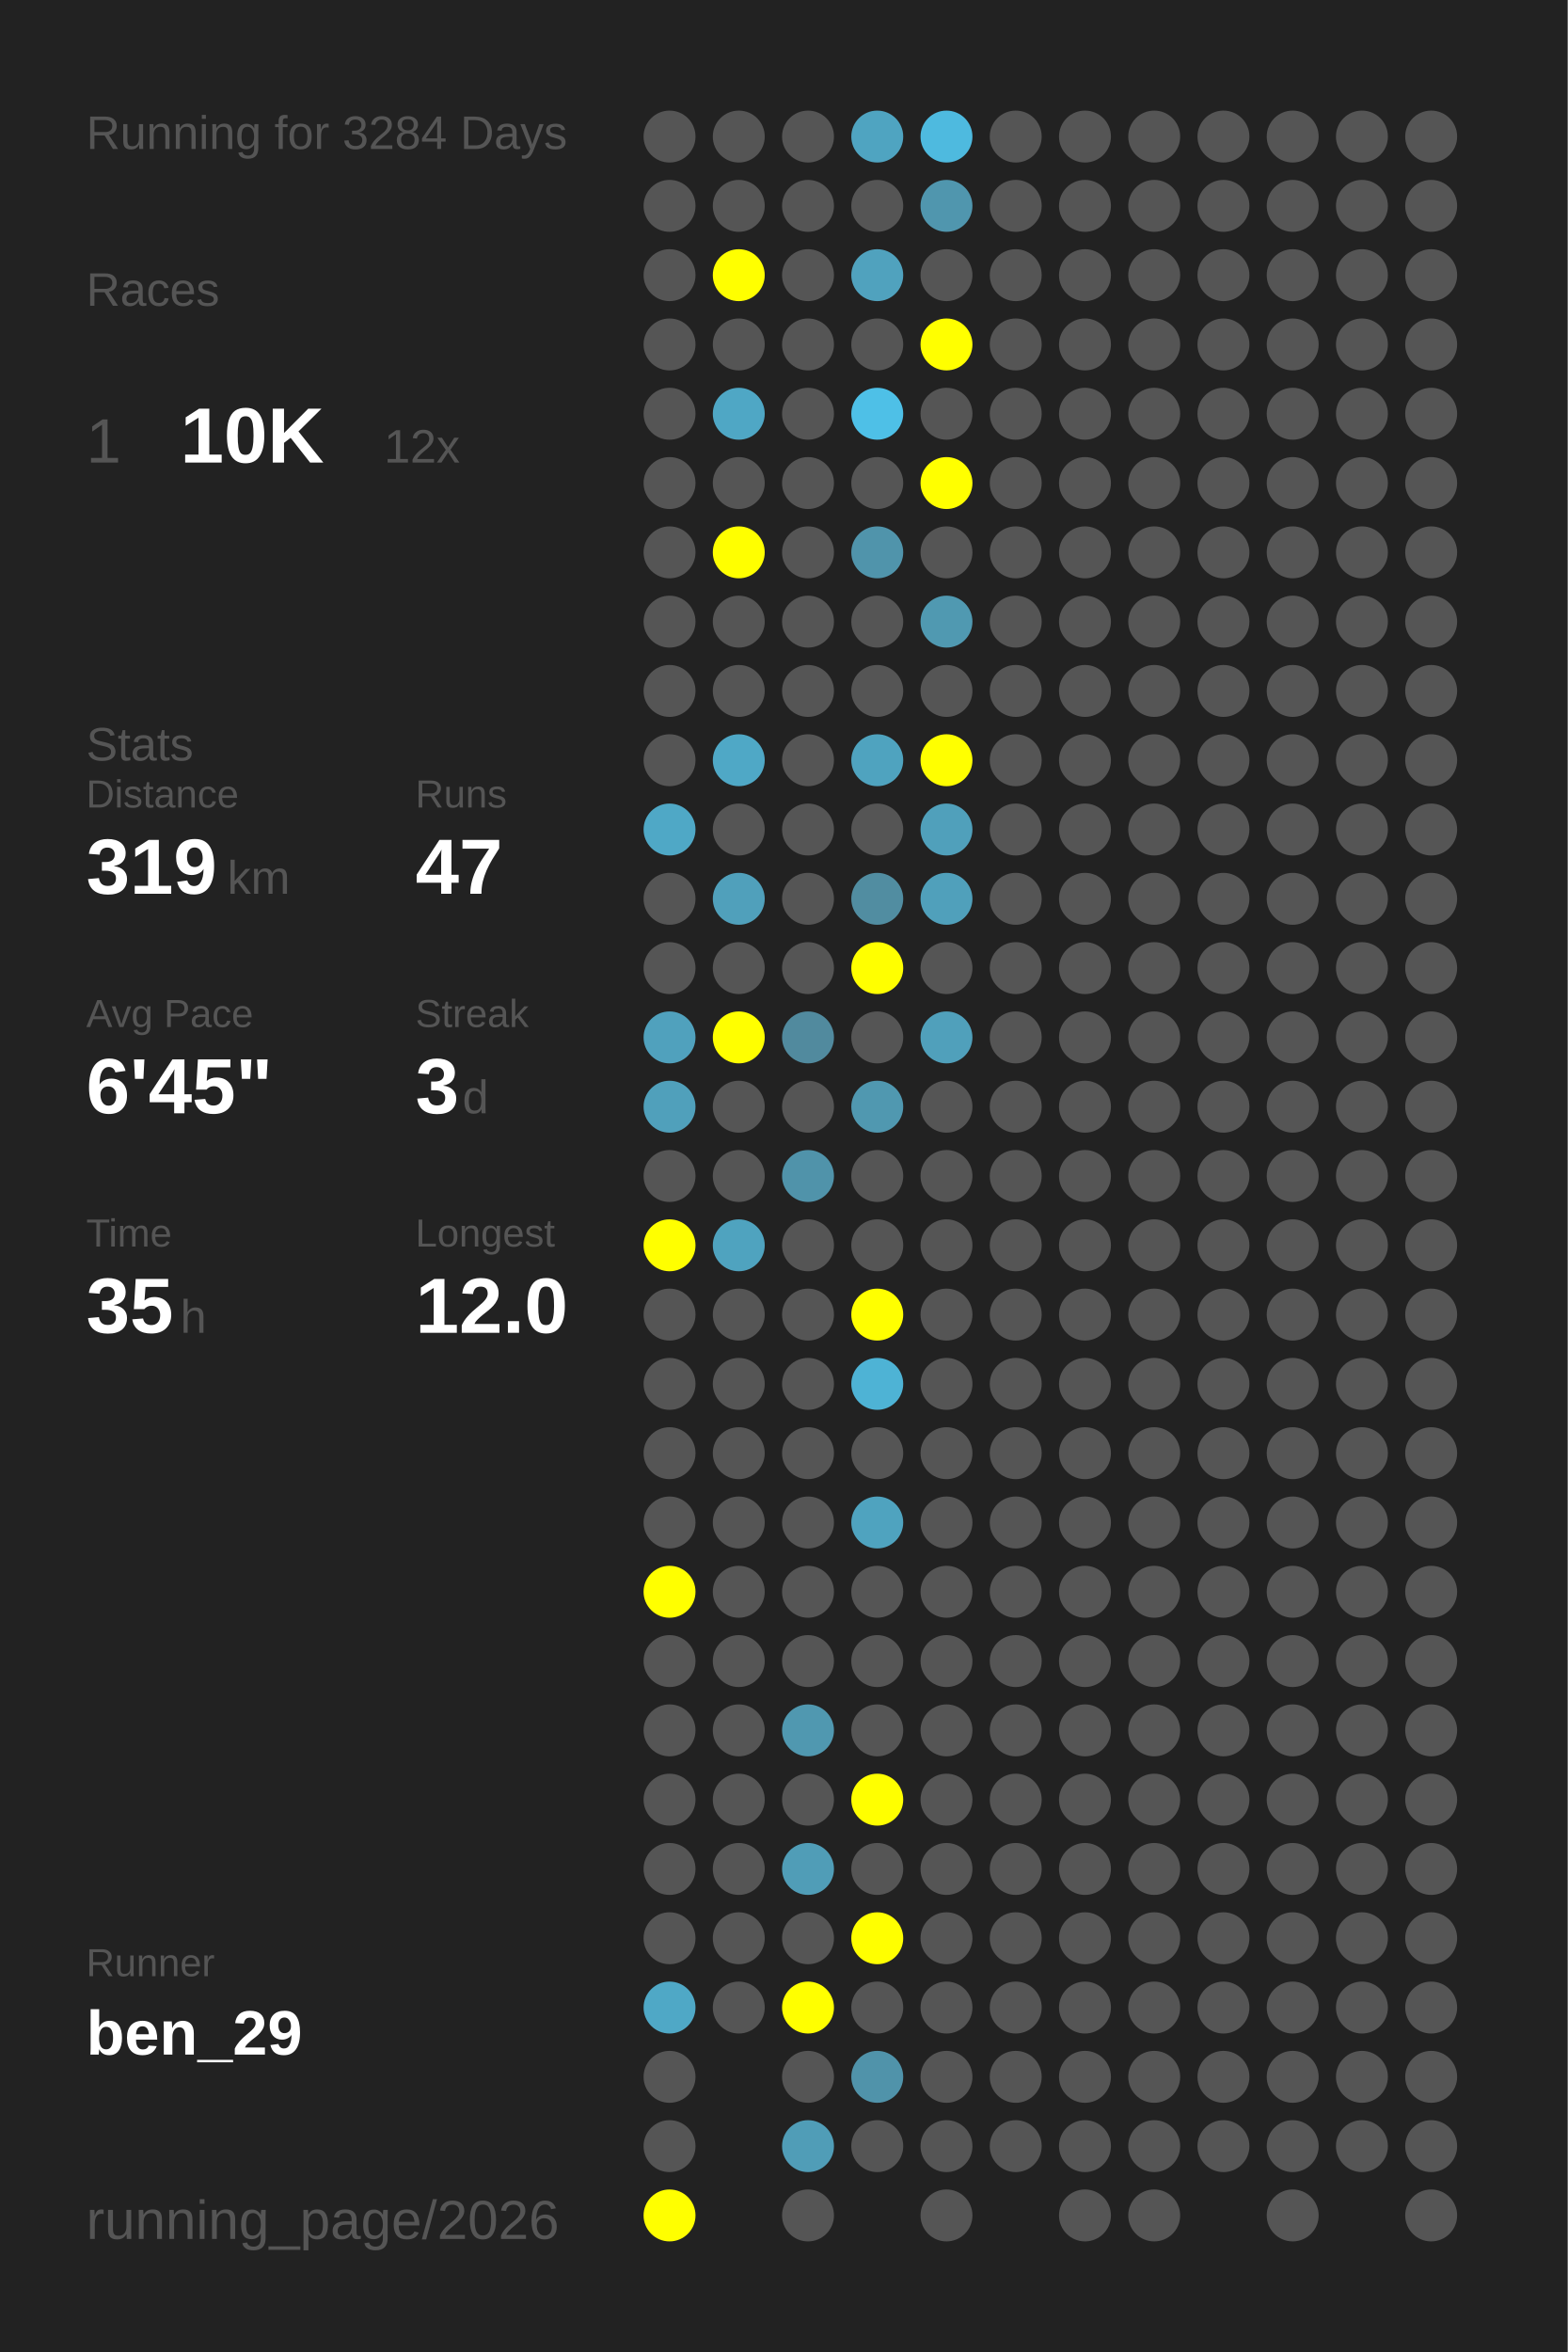
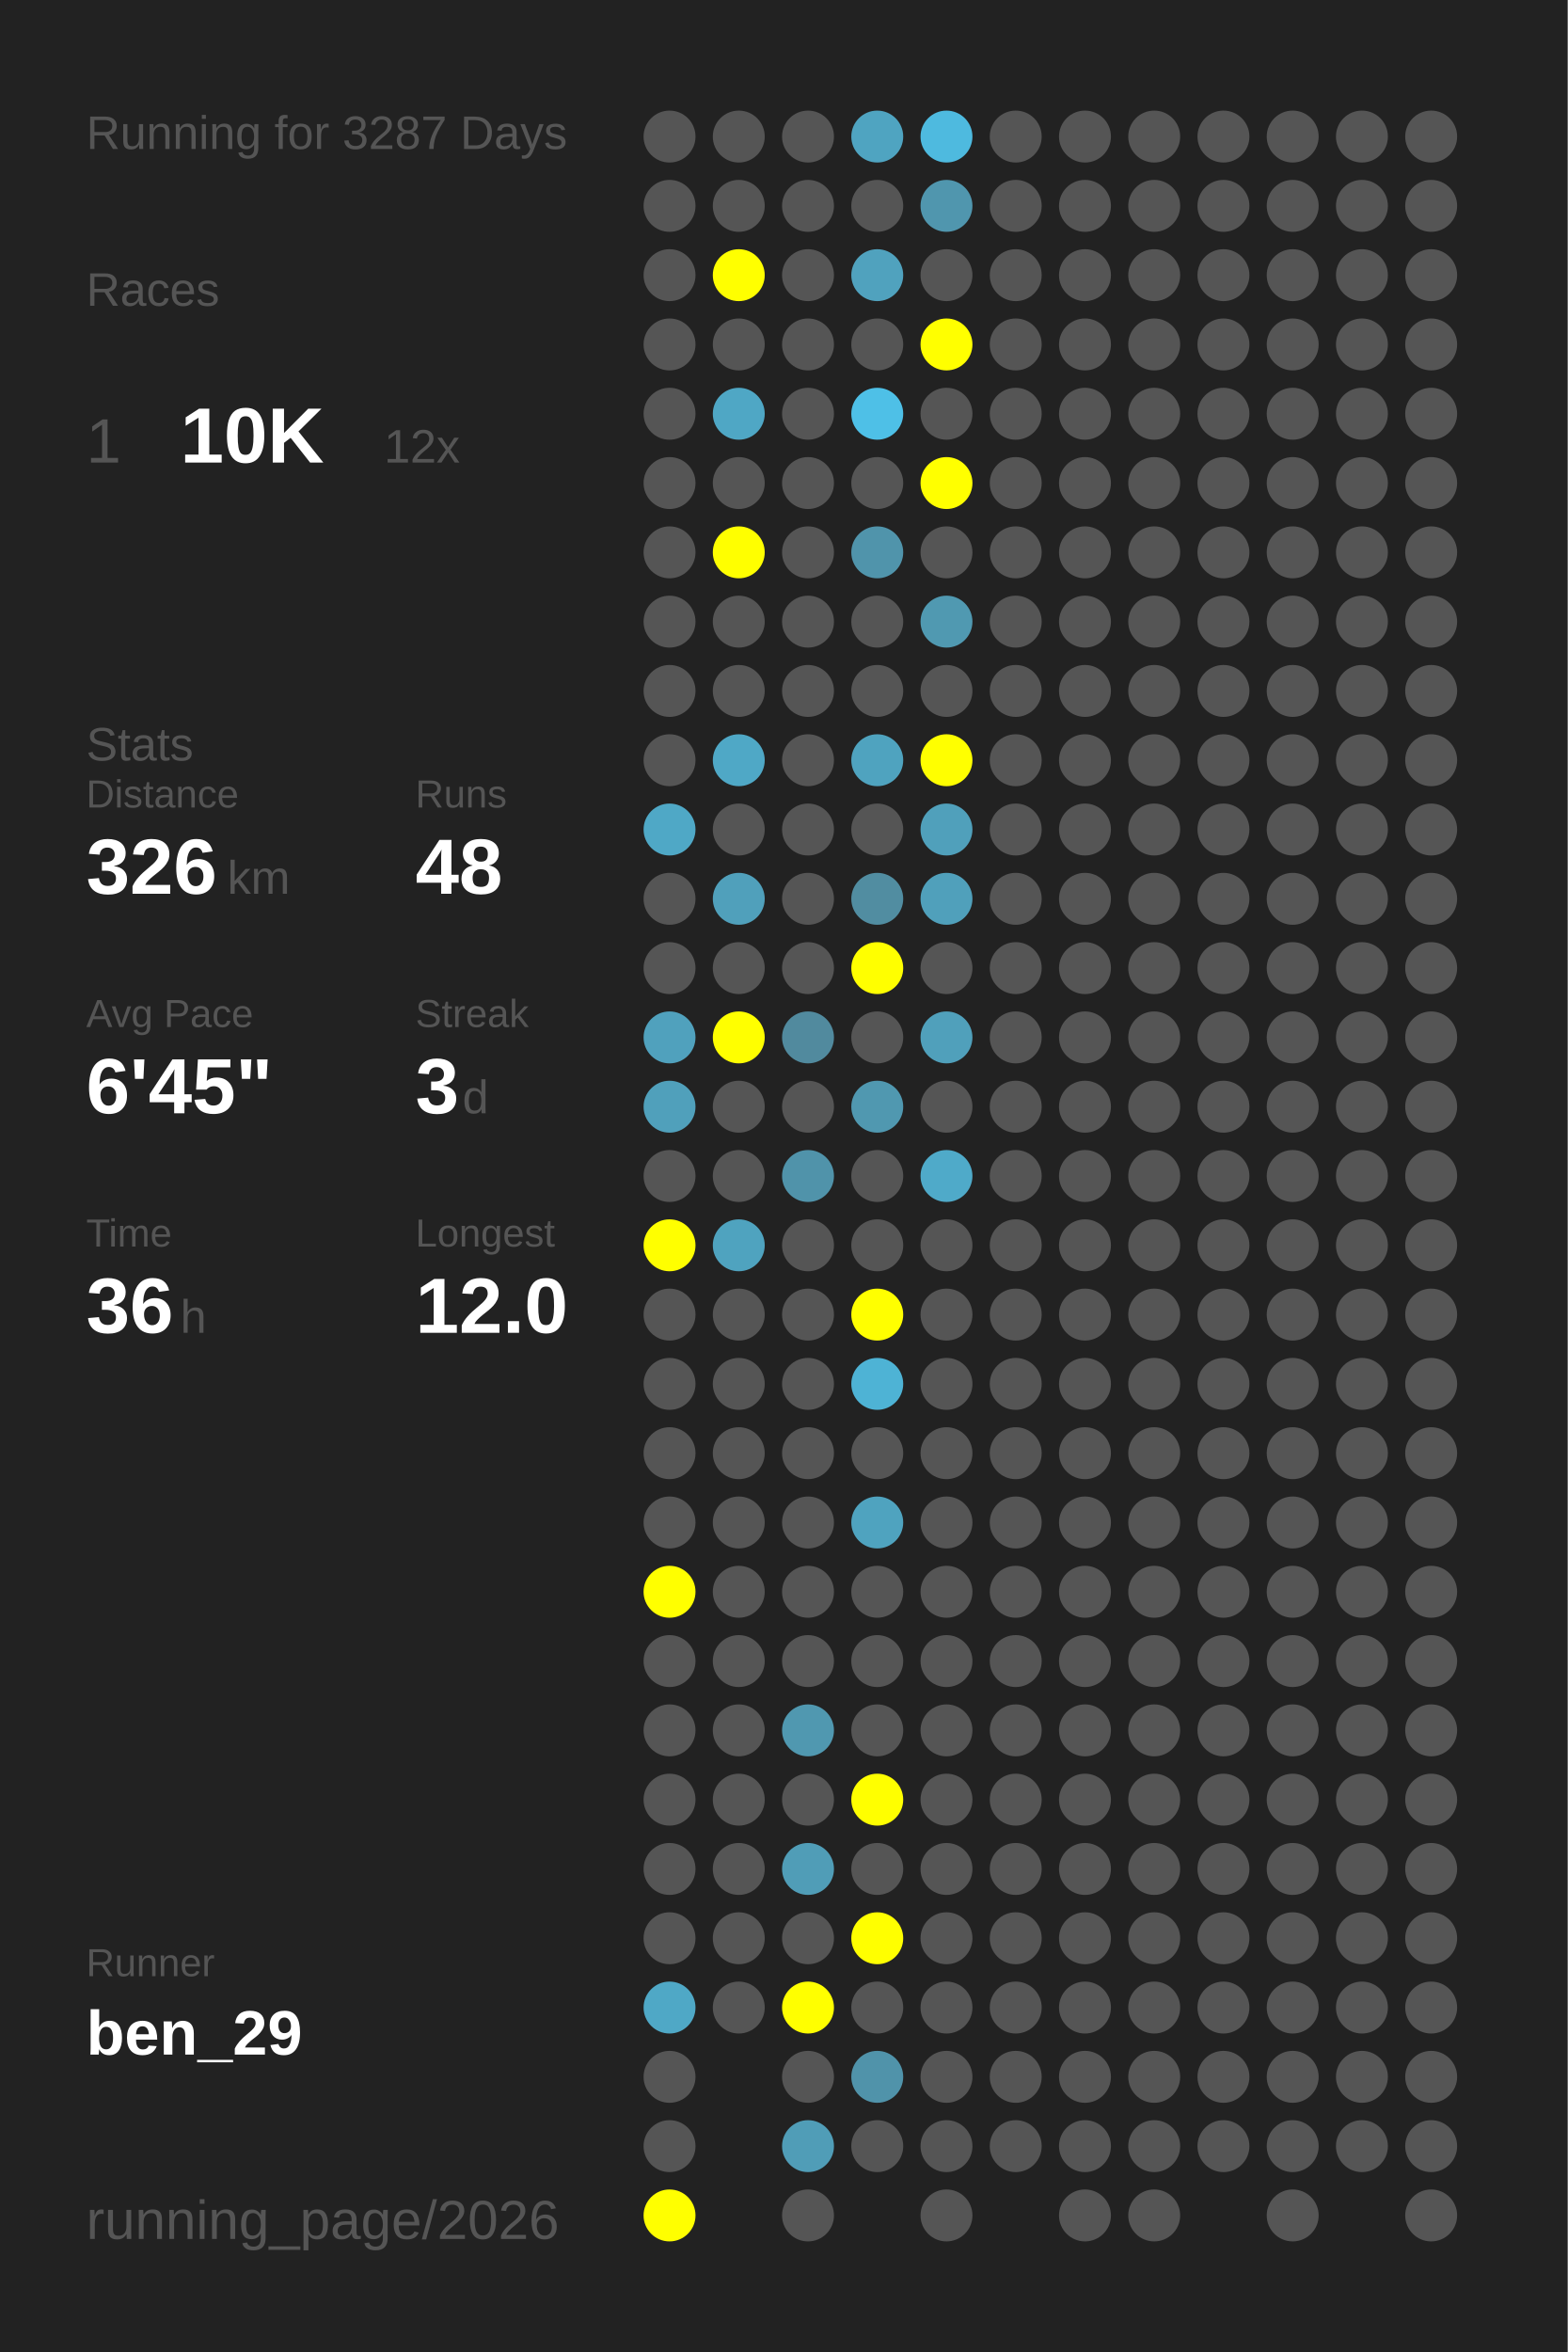
<svg xmlns="http://www.w3.org/2000/svg" baseProfile="full" height="300mm" version="1.1" viewBox="0,0,200,300" width="200mm">
  <defs />
  <rect fill="#222222" height="300" width="200" x="0" y="0" />
-   <text fill="#555555" style="font-size:6px; font-family:Arial;" x="11" y="19">Running for 3284 Days</text>
+   <text fill="#555555" style="font-size:6px; font-family:Arial;" x="11" y="19">Running for 3287 Days</text>
  <text fill="#555555" style="font-size:6px; font-family:Arial;" x="11" y="39">Races</text>
  <text fill="#555555" style="font-size:8px; font-family:Arial;" x="11" y="59">1</text>
  <text fill="#FFFFFF" style="font-size:10px; font-family:Arial; font-weight:bold;" x="23" y="59">10K</text>
  <text fill="#555555" style="font-size:6px; font-family:Arial;" x="49" y="59">12x</text>
  <text fill="#555555" style="font-size:6px; font-family:Arial;" x="11" y="97">Stats</text>
  <text fill="#555555" style="font-size:5px; font-family:Arial;" x="11" y="103">Distance</text>
-   <text fill="#FFFFFF" style="font-size:10px; font-family:Arial; font-weight:bold;" x="11" y="114">319</text>
+   <text fill="#FFFFFF" style="font-size:10px; font-family:Arial; font-weight:bold;" x="11" y="114">326</text>
  <text fill="#555555" style="font-size:6px; font-family:Arial;" x="29" y="114">km</text>
  <text fill="#555555" style="font-size:5px; font-family:Arial;" x="53" y="103">Runs</text>
-   <text fill="#FFFFFF" style="font-size:10px; font-family:Arial; font-weight:bold;" x="53" y="114">47</text>
+   <text fill="#FFFFFF" style="font-size:10px; font-family:Arial; font-weight:bold;" x="53" y="114">48</text>
  <text fill="#555555" style="font-size:5px; font-family:Arial;" x="11" y="131">Avg Pace</text>
  <text fill="#FFFFFF" style="font-size:10px; font-family:Arial; font-weight:bold;" x="11" y="142">6'45"</text>
  <text fill="#555555" style="font-size:5px; font-family:Arial;" x="53" y="131">Streak</text>
  <text fill="#FFFFFF" style="font-size:10px; font-family:Arial; font-weight:bold;" x="53" y="142">3</text>
  <text fill="#555555" style="font-size:6px; font-family:Arial;" x="59" y="142">d</text>
  <text fill="#555555" style="font-size:5px; font-family:Arial;" x="11" y="159">Time</text>
-   <text fill="#FFFFFF" style="font-size:10px; font-family:Arial; font-weight:bold;" x="11" y="170">35</text>
+   <text fill="#FFFFFF" style="font-size:10px; font-family:Arial; font-weight:bold;" x="11" y="170">36</text>
  <text fill="#555555" style="font-size:6px; font-family:Arial;" x="23" y="170">h</text>
  <text fill="#555555" style="font-size:5px; font-family:Arial;" x="53" y="159">Longest</text>
  <text fill="#FFFFFF" style="font-size:10px; font-family:Arial; font-weight:bold;" x="53" y="170">12.0</text>
  <text fill="#555555" style="font-size:5px; font-family:Arial;" x="11" y="252.065">Runner</text>
  <text fill="#FFFFFF" style="font-size:8px; font-family:Arial; font-weight:bold;" x="11" y="262.065">ben_29</text>
  <text fill="#555555" style="font-size:7px; font-family:Arial;" x="11" y="285.581">running_page/2026</text>
  <circle cx="85.417" cy="17.419" fill="#555555" r="3.312" />
  <circle cx="85.417" cy="26.258" fill="#555555" r="3.312" />
  <circle cx="85.417" cy="35.097" fill="#555555" r="3.312" />
  <circle cx="85.417" cy="43.935" fill="#555555" r="3.312" />
  <circle cx="85.417" cy="52.774" fill="#555555" r="3.312" />
  <circle cx="85.417" cy="61.613" fill="#555555" r="3.312" />
  <circle cx="85.417" cy="70.452" fill="#555555" r="3.312" />
  <circle cx="85.417" cy="79.29" fill="#555555" r="3.312" />
  <circle cx="85.417" cy="88.129" fill="#555555" r="3.312" />
  <circle cx="85.417" cy="96.968" fill="#555555" r="3.312" />
  <circle cx="85.417" cy="105.806" fill="#4fa8c6" r="3.312" />
  <circle cx="85.417" cy="114.645" fill="#555555" r="3.312" />
  <circle cx="85.417" cy="123.484" fill="#555555" r="3.312" />
  <circle cx="85.417" cy="132.323" fill="#50a1bd" r="3.312" />
  <circle cx="85.417" cy="141.161" fill="#50a0bb" r="3.312" />
  <circle cx="85.417" cy="150" fill="#555555" r="3.312" />
  <circle cx="85.417" cy="158.839" fill="#FFFF00" r="3.312" />
  <circle cx="85.417" cy="167.677" fill="#555555" r="3.312" />
  <circle cx="85.417" cy="176.516" fill="#555555" r="3.312" />
  <circle cx="85.417" cy="185.355" fill="#555555" r="3.312" />
  <circle cx="85.417" cy="194.194" fill="#555555" r="3.312" />
  <circle cx="85.417" cy="203.032" fill="#FFFF00" r="3.312" />
  <circle cx="85.417" cy="211.871" fill="#555555" r="3.312" />
  <circle cx="85.417" cy="220.71" fill="#555555" r="3.312" />
  <circle cx="85.417" cy="229.548" fill="#555555" r="3.312" />
  <circle cx="85.417" cy="238.387" fill="#555555" r="3.312" />
  <circle cx="85.417" cy="247.226" fill="#555555" r="3.312" />
  <circle cx="85.417" cy="256.065" fill="#4fa8c6" r="3.312" />
  <circle cx="85.417" cy="264.903" fill="#555555" r="3.312" />
  <circle cx="85.417" cy="273.742" fill="#555555" r="3.312" />
  <circle cx="85.417" cy="282.581" fill="#FFFF00" r="3.312" />
  <circle cx="94.25" cy="17.419" fill="#555555" r="3.312" />
  <circle cx="94.25" cy="26.258" fill="#555555" r="3.312" />
  <circle cx="94.25" cy="35.097" fill="#FFFF00" r="3.312" />
  <circle cx="94.25" cy="43.935" fill="#555555" r="3.312" />
  <circle cx="94.25" cy="52.774" fill="#4fa7c5" r="3.312" />
  <circle cx="94.25" cy="61.613" fill="#555555" r="3.312" />
  <circle cx="94.25" cy="70.452" fill="#FFFF00" r="3.312" />
  <circle cx="94.25" cy="79.29" fill="#555555" r="3.312" />
  <circle cx="94.25" cy="88.129" fill="#555555" r="3.312" />
  <circle cx="94.25" cy="96.968" fill="#4fa8c6" r="3.312" />
  <circle cx="94.25" cy="105.806" fill="#555555" r="3.312" />
  <circle cx="94.25" cy="114.645" fill="#50a0bb" r="3.312" />
  <circle cx="94.25" cy="123.484" fill="#555555" r="3.312" />
  <circle cx="94.25" cy="132.323" fill="#FFFF00" r="3.312" />
  <circle cx="94.25" cy="141.161" fill="#555555" r="3.312" />
  <circle cx="94.25" cy="150" fill="#555555" r="3.312" />
  <circle cx="94.25" cy="158.839" fill="#4fa3bf" r="3.312" />
  <circle cx="94.25" cy="167.677" fill="#555555" r="3.312" />
  <circle cx="94.25" cy="176.516" fill="#555555" r="3.312" />
  <circle cx="94.25" cy="185.355" fill="#555555" r="3.312" />
  <circle cx="94.25" cy="194.194" fill="#555555" r="3.312" />
  <circle cx="94.25" cy="203.032" fill="#555555" r="3.312" />
  <circle cx="94.25" cy="211.871" fill="#555555" r="3.312" />
  <circle cx="94.25" cy="220.71" fill="#555555" r="3.312" />
  <circle cx="94.25" cy="229.548" fill="#555555" r="3.312" />
  <circle cx="94.25" cy="238.387" fill="#555555" r="3.312" />
  <circle cx="94.25" cy="247.226" fill="#555555" r="3.312" />
  <circle cx="94.25" cy="256.065" fill="#555555" r="3.312" />
  <circle cx="103.083" cy="17.419" fill="#555555" r="3.312" />
  <circle cx="103.083" cy="26.258" fill="#555555" r="3.312" />
  <circle cx="103.083" cy="35.097" fill="#555555" r="3.312" />
  <circle cx="103.083" cy="43.935" fill="#555555" r="3.312" />
  <circle cx="103.083" cy="52.774" fill="#555555" r="3.312" />
  <circle cx="103.083" cy="61.613" fill="#555555" r="3.312" />
  <circle cx="103.083" cy="70.452" fill="#555555" r="3.312" />
  <circle cx="103.083" cy="79.29" fill="#555555" r="3.312" />
  <circle cx="103.083" cy="88.129" fill="#555555" r="3.312" />
  <circle cx="103.083" cy="96.968" fill="#555555" r="3.312" />
  <circle cx="103.083" cy="105.806" fill="#555555" r="3.312" />
  <circle cx="103.083" cy="114.645" fill="#555555" r="3.312" />
  <circle cx="103.083" cy="123.484" fill="#555555" r="3.312" />
  <circle cx="103.083" cy="132.323" fill="#518a9e" r="3.312" />
  <circle cx="103.083" cy="141.161" fill="#555555" r="3.312" />
  <circle cx="103.083" cy="150" fill="#5093aa" r="3.312" />
  <circle cx="103.083" cy="158.839" fill="#555555" r="3.312" />
  <circle cx="103.083" cy="167.677" fill="#555555" r="3.312" />
  <circle cx="103.083" cy="176.516" fill="#555555" r="3.312" />
  <circle cx="103.083" cy="185.355" fill="#555555" r="3.312" />
  <circle cx="103.083" cy="194.194" fill="#555555" r="3.312" />
  <circle cx="103.083" cy="203.032" fill="#555555" r="3.312" />
  <circle cx="103.083" cy="211.871" fill="#555555" r="3.312" />
  <circle cx="103.083" cy="220.71" fill="#5098b0" r="3.312" />
  <circle cx="103.083" cy="229.548" fill="#555555" r="3.312" />
  <circle cx="103.083" cy="238.387" fill="#509db7" r="3.312" />
  <circle cx="103.083" cy="247.226" fill="#555555" r="3.312" />
  <circle cx="103.083" cy="256.065" fill="#FFFF00" r="3.312" />
  <circle cx="103.083" cy="264.903" fill="#555555" r="3.312" />
  <circle cx="103.083" cy="273.742" fill="#509db7" r="3.312" />
  <circle cx="103.083" cy="282.581" fill="#555555" r="3.312" />
  <circle cx="111.917" cy="17.419" fill="#4fa4c1" r="3.312" />
  <circle cx="111.917" cy="26.258" fill="#555555" r="3.312" />
  <circle cx="111.917" cy="35.097" fill="#50a2be" r="3.312" />
  <circle cx="111.917" cy="43.935" fill="#555555" r="3.312" />
  <circle cx="111.917" cy="52.774" fill="#4ec0e7" r="3.312" />
  <circle cx="111.917" cy="61.613" fill="#555555" r="3.312" />
  <circle cx="111.917" cy="70.452" fill="#5094ab" r="3.312" />
  <circle cx="111.917" cy="79.29" fill="#555555" r="3.312" />
  <circle cx="111.917" cy="88.129" fill="#555555" r="3.312" />
  <circle cx="111.917" cy="96.968" fill="#4fa3bf" r="3.312" />
  <circle cx="111.917" cy="105.806" fill="#555555" r="3.312" />
  <circle cx="111.917" cy="114.645" fill="#518da1" r="3.312" />
  <circle cx="111.917" cy="123.484" fill="#FFFF00" r="3.312" />
  <circle cx="111.917" cy="132.323" fill="#555555" r="3.312" />
  <circle cx="111.917" cy="141.161" fill="#5098b0" r="3.312" />
  <circle cx="111.917" cy="150" fill="#555555" r="3.312" />
  <circle cx="111.917" cy="158.839" fill="#555555" r="3.312" />
  <circle cx="111.917" cy="167.677" fill="#FFFF00" r="3.312" />
  <circle cx="111.917" cy="176.516" fill="#4eb3d5" r="3.312" />
  <circle cx="111.917" cy="185.355" fill="#555555" r="3.312" />
  <circle cx="111.917" cy="194.194" fill="#4fa3bf" r="3.312" />
  <circle cx="111.917" cy="203.032" fill="#555555" r="3.312" />
  <circle cx="111.917" cy="211.871" fill="#555555" r="3.312" />
  <circle cx="111.917" cy="220.71" fill="#555555" r="3.312" />
  <circle cx="111.917" cy="229.548" fill="#FFFF00" r="3.312" />
  <circle cx="111.917" cy="238.387" fill="#555555" r="3.312" />
  <circle cx="111.917" cy="247.226" fill="#FFFF00" r="3.312" />
  <circle cx="111.917" cy="256.065" fill="#555555" r="3.312" />
  <circle cx="111.917" cy="264.903" fill="#5093aa" r="3.312" />
  <circle cx="111.917" cy="273.742" fill="#555555" r="3.312" />
  <circle cx="120.75" cy="17.419" fill="#4ebadf" r="3.312" />
  <circle cx="120.75" cy="26.258" fill="#5096ae" r="3.312" />
  <circle cx="120.75" cy="35.097" fill="#555555" r="3.312" />
  <circle cx="120.75" cy="43.935" fill="#FFFF00" r="3.312" />
  <circle cx="120.75" cy="52.774" fill="#555555" r="3.312" />
  <circle cx="120.75" cy="61.613" fill="#FFFF00" r="3.312" />
  <circle cx="120.75" cy="70.452" fill="#555555" r="3.312" />
  <circle cx="120.75" cy="79.29" fill="#5099b1" r="3.312" />
  <circle cx="120.75" cy="88.129" fill="#555555" r="3.312" />
  <circle cx="120.75" cy="96.968" fill="#FFFF00" r="3.312" />
  <circle cx="120.75" cy="105.806" fill="#50a0bb" r="3.312" />
  <circle cx="120.75" cy="114.645" fill="#50a0bb" r="3.312" />
  <circle cx="120.75" cy="123.484" fill="#555555" r="3.312" />
  <circle cx="120.75" cy="132.323" fill="#50a0bb" r="3.312" />
  <circle cx="120.75" cy="141.161" fill="#555555" r="3.312" />
-   <circle cx="120.75" cy="150" fill="#555555" r="3.312" />
+   <circle cx="120.75" cy="150" fill="#4faac9" r="3.312" />
  <circle cx="120.75" cy="158.839" fill="#555555" r="3.312" />
  <circle cx="120.75" cy="167.677" fill="#555555" r="3.312" />
  <circle cx="120.75" cy="176.516" fill="#555555" r="3.312" />
  <circle cx="120.75" cy="185.355" fill="#555555" r="3.312" />
  <circle cx="120.75" cy="194.194" fill="#555555" r="3.312" />
  <circle cx="120.75" cy="203.032" fill="#555555" r="3.312" />
  <circle cx="120.75" cy="211.871" fill="#555555" r="3.312" />
  <circle cx="120.75" cy="220.71" fill="#555555" r="3.312" />
  <circle cx="120.75" cy="229.548" fill="#555555" r="3.312" />
  <circle cx="120.75" cy="238.387" fill="#555555" r="3.312" />
  <circle cx="120.75" cy="247.226" fill="#555555" r="3.312" />
  <circle cx="120.75" cy="256.065" fill="#555555" r="3.312" />
  <circle cx="120.75" cy="264.903" fill="#555555" r="3.312" />
  <circle cx="120.75" cy="273.742" fill="#555555" r="3.312" />
  <circle cx="120.75" cy="282.581" fill="#555555" r="3.312" />
  <circle cx="129.583" cy="17.419" fill="#555555" r="3.312" />
  <circle cx="129.583" cy="26.258" fill="#555555" r="3.312" />
  <circle cx="129.583" cy="35.097" fill="#555555" r="3.312" />
  <circle cx="129.583" cy="43.935" fill="#555555" r="3.312" />
  <circle cx="129.583" cy="52.774" fill="#555555" r="3.312" />
  <circle cx="129.583" cy="61.613" fill="#555555" r="3.312" />
  <circle cx="129.583" cy="70.452" fill="#555555" r="3.312" />
  <circle cx="129.583" cy="79.29" fill="#555555" r="3.312" />
  <circle cx="129.583" cy="88.129" fill="#555555" r="3.312" />
  <circle cx="129.583" cy="96.968" fill="#555555" r="3.312" />
  <circle cx="129.583" cy="105.806" fill="#555555" r="3.312" />
  <circle cx="129.583" cy="114.645" fill="#555555" r="3.312" />
  <circle cx="129.583" cy="123.484" fill="#555555" r="3.312" />
  <circle cx="129.583" cy="132.323" fill="#555555" r="3.312" />
  <circle cx="129.583" cy="141.161" fill="#555555" r="3.312" />
  <circle cx="129.583" cy="150" fill="#555555" r="3.312" />
  <circle cx="129.583" cy="158.839" fill="#555555" r="3.312" />
  <circle cx="129.583" cy="167.677" fill="#555555" r="3.312" />
  <circle cx="129.583" cy="176.516" fill="#555555" r="3.312" />
  <circle cx="129.583" cy="185.355" fill="#555555" r="3.312" />
  <circle cx="129.583" cy="194.194" fill="#555555" r="3.312" />
  <circle cx="129.583" cy="203.032" fill="#555555" r="3.312" />
  <circle cx="129.583" cy="211.871" fill="#555555" r="3.312" />
  <circle cx="129.583" cy="220.71" fill="#555555" r="3.312" />
  <circle cx="129.583" cy="229.548" fill="#555555" r="3.312" />
  <circle cx="129.583" cy="238.387" fill="#555555" r="3.312" />
  <circle cx="129.583" cy="247.226" fill="#555555" r="3.312" />
  <circle cx="129.583" cy="256.065" fill="#555555" r="3.312" />
  <circle cx="129.583" cy="264.903" fill="#555555" r="3.312" />
  <circle cx="129.583" cy="273.742" fill="#555555" r="3.312" />
  <circle cx="138.417" cy="17.419" fill="#555555" r="3.312" />
  <circle cx="138.417" cy="26.258" fill="#555555" r="3.312" />
  <circle cx="138.417" cy="35.097" fill="#555555" r="3.312" />
  <circle cx="138.417" cy="43.935" fill="#555555" r="3.312" />
  <circle cx="138.417" cy="52.774" fill="#555555" r="3.312" />
  <circle cx="138.417" cy="61.613" fill="#555555" r="3.312" />
  <circle cx="138.417" cy="70.452" fill="#555555" r="3.312" />
  <circle cx="138.417" cy="79.29" fill="#555555" r="3.312" />
  <circle cx="138.417" cy="88.129" fill="#555555" r="3.312" />
  <circle cx="138.417" cy="96.968" fill="#555555" r="3.312" />
  <circle cx="138.417" cy="105.806" fill="#555555" r="3.312" />
  <circle cx="138.417" cy="114.645" fill="#555555" r="3.312" />
  <circle cx="138.417" cy="123.484" fill="#555555" r="3.312" />
  <circle cx="138.417" cy="132.323" fill="#555555" r="3.312" />
  <circle cx="138.417" cy="141.161" fill="#555555" r="3.312" />
  <circle cx="138.417" cy="150" fill="#555555" r="3.312" />
  <circle cx="138.417" cy="158.839" fill="#555555" r="3.312" />
  <circle cx="138.417" cy="167.677" fill="#555555" r="3.312" />
  <circle cx="138.417" cy="176.516" fill="#555555" r="3.312" />
  <circle cx="138.417" cy="185.355" fill="#555555" r="3.312" />
  <circle cx="138.417" cy="194.194" fill="#555555" r="3.312" />
  <circle cx="138.417" cy="203.032" fill="#555555" r="3.312" />
  <circle cx="138.417" cy="211.871" fill="#555555" r="3.312" />
  <circle cx="138.417" cy="220.71" fill="#555555" r="3.312" />
  <circle cx="138.417" cy="229.548" fill="#555555" r="3.312" />
  <circle cx="138.417" cy="238.387" fill="#555555" r="3.312" />
  <circle cx="138.417" cy="247.226" fill="#555555" r="3.312" />
  <circle cx="138.417" cy="256.065" fill="#555555" r="3.312" />
  <circle cx="138.417" cy="264.903" fill="#555555" r="3.312" />
  <circle cx="138.417" cy="273.742" fill="#555555" r="3.312" />
  <circle cx="138.417" cy="282.581" fill="#555555" r="3.312" />
  <circle cx="147.25" cy="17.419" fill="#555555" r="3.312" />
  <circle cx="147.25" cy="26.258" fill="#555555" r="3.312" />
  <circle cx="147.25" cy="35.097" fill="#555555" r="3.312" />
  <circle cx="147.25" cy="43.935" fill="#555555" r="3.312" />
  <circle cx="147.25" cy="52.774" fill="#555555" r="3.312" />
  <circle cx="147.25" cy="61.613" fill="#555555" r="3.312" />
  <circle cx="147.25" cy="70.452" fill="#555555" r="3.312" />
  <circle cx="147.25" cy="79.29" fill="#555555" r="3.312" />
  <circle cx="147.25" cy="88.129" fill="#555555" r="3.312" />
  <circle cx="147.25" cy="96.968" fill="#555555" r="3.312" />
  <circle cx="147.25" cy="105.806" fill="#555555" r="3.312" />
  <circle cx="147.25" cy="114.645" fill="#555555" r="3.312" />
  <circle cx="147.25" cy="123.484" fill="#555555" r="3.312" />
  <circle cx="147.25" cy="132.323" fill="#555555" r="3.312" />
  <circle cx="147.25" cy="141.161" fill="#555555" r="3.312" />
  <circle cx="147.25" cy="150" fill="#555555" r="3.312" />
  <circle cx="147.25" cy="158.839" fill="#555555" r="3.312" />
  <circle cx="147.25" cy="167.677" fill="#555555" r="3.312" />
  <circle cx="147.25" cy="176.516" fill="#555555" r="3.312" />
  <circle cx="147.25" cy="185.355" fill="#555555" r="3.312" />
  <circle cx="147.25" cy="194.194" fill="#555555" r="3.312" />
  <circle cx="147.25" cy="203.032" fill="#555555" r="3.312" />
  <circle cx="147.25" cy="211.871" fill="#555555" r="3.312" />
  <circle cx="147.25" cy="220.71" fill="#555555" r="3.312" />
  <circle cx="147.25" cy="229.548" fill="#555555" r="3.312" />
  <circle cx="147.25" cy="238.387" fill="#555555" r="3.312" />
  <circle cx="147.25" cy="247.226" fill="#555555" r="3.312" />
  <circle cx="147.25" cy="256.065" fill="#555555" r="3.312" />
  <circle cx="147.25" cy="264.903" fill="#555555" r="3.312" />
  <circle cx="147.25" cy="273.742" fill="#555555" r="3.312" />
  <circle cx="147.25" cy="282.581" fill="#555555" r="3.312" />
  <circle cx="156.083" cy="17.419" fill="#555555" r="3.312" />
  <circle cx="156.083" cy="26.258" fill="#555555" r="3.312" />
  <circle cx="156.083" cy="35.097" fill="#555555" r="3.312" />
  <circle cx="156.083" cy="43.935" fill="#555555" r="3.312" />
  <circle cx="156.083" cy="52.774" fill="#555555" r="3.312" />
  <circle cx="156.083" cy="61.613" fill="#555555" r="3.312" />
  <circle cx="156.083" cy="70.452" fill="#555555" r="3.312" />
  <circle cx="156.083" cy="79.29" fill="#555555" r="3.312" />
  <circle cx="156.083" cy="88.129" fill="#555555" r="3.312" />
  <circle cx="156.083" cy="96.968" fill="#555555" r="3.312" />
  <circle cx="156.083" cy="105.806" fill="#555555" r="3.312" />
  <circle cx="156.083" cy="114.645" fill="#555555" r="3.312" />
  <circle cx="156.083" cy="123.484" fill="#555555" r="3.312" />
  <circle cx="156.083" cy="132.323" fill="#555555" r="3.312" />
  <circle cx="156.083" cy="141.161" fill="#555555" r="3.312" />
  <circle cx="156.083" cy="150" fill="#555555" r="3.312" />
  <circle cx="156.083" cy="158.839" fill="#555555" r="3.312" />
  <circle cx="156.083" cy="167.677" fill="#555555" r="3.312" />
  <circle cx="156.083" cy="176.516" fill="#555555" r="3.312" />
  <circle cx="156.083" cy="185.355" fill="#555555" r="3.312" />
  <circle cx="156.083" cy="194.194" fill="#555555" r="3.312" />
  <circle cx="156.083" cy="203.032" fill="#555555" r="3.312" />
  <circle cx="156.083" cy="211.871" fill="#555555" r="3.312" />
  <circle cx="156.083" cy="220.71" fill="#555555" r="3.312" />
  <circle cx="156.083" cy="229.548" fill="#555555" r="3.312" />
  <circle cx="156.083" cy="238.387" fill="#555555" r="3.312" />
  <circle cx="156.083" cy="247.226" fill="#555555" r="3.312" />
  <circle cx="156.083" cy="256.065" fill="#555555" r="3.312" />
  <circle cx="156.083" cy="264.903" fill="#555555" r="3.312" />
  <circle cx="156.083" cy="273.742" fill="#555555" r="3.312" />
  <circle cx="164.917" cy="17.419" fill="#555555" r="3.312" />
  <circle cx="164.917" cy="26.258" fill="#555555" r="3.312" />
  <circle cx="164.917" cy="35.097" fill="#555555" r="3.312" />
  <circle cx="164.917" cy="43.935" fill="#555555" r="3.312" />
  <circle cx="164.917" cy="52.774" fill="#555555" r="3.312" />
  <circle cx="164.917" cy="61.613" fill="#555555" r="3.312" />
  <circle cx="164.917" cy="70.452" fill="#555555" r="3.312" />
  <circle cx="164.917" cy="79.29" fill="#555555" r="3.312" />
  <circle cx="164.917" cy="88.129" fill="#555555" r="3.312" />
  <circle cx="164.917" cy="96.968" fill="#555555" r="3.312" />
  <circle cx="164.917" cy="105.806" fill="#555555" r="3.312" />
  <circle cx="164.917" cy="114.645" fill="#555555" r="3.312" />
  <circle cx="164.917" cy="123.484" fill="#555555" r="3.312" />
  <circle cx="164.917" cy="132.323" fill="#555555" r="3.312" />
  <circle cx="164.917" cy="141.161" fill="#555555" r="3.312" />
  <circle cx="164.917" cy="150" fill="#555555" r="3.312" />
  <circle cx="164.917" cy="158.839" fill="#555555" r="3.312" />
  <circle cx="164.917" cy="167.677" fill="#555555" r="3.312" />
  <circle cx="164.917" cy="176.516" fill="#555555" r="3.312" />
  <circle cx="164.917" cy="185.355" fill="#555555" r="3.312" />
  <circle cx="164.917" cy="194.194" fill="#555555" r="3.312" />
  <circle cx="164.917" cy="203.032" fill="#555555" r="3.312" />
  <circle cx="164.917" cy="211.871" fill="#555555" r="3.312" />
  <circle cx="164.917" cy="220.71" fill="#555555" r="3.312" />
  <circle cx="164.917" cy="229.548" fill="#555555" r="3.312" />
  <circle cx="164.917" cy="238.387" fill="#555555" r="3.312" />
  <circle cx="164.917" cy="247.226" fill="#555555" r="3.312" />
  <circle cx="164.917" cy="256.065" fill="#555555" r="3.312" />
  <circle cx="164.917" cy="264.903" fill="#555555" r="3.312" />
  <circle cx="164.917" cy="273.742" fill="#555555" r="3.312" />
  <circle cx="164.917" cy="282.581" fill="#555555" r="3.312" />
  <circle cx="173.75" cy="17.419" fill="#555555" r="3.312" />
  <circle cx="173.75" cy="26.258" fill="#555555" r="3.312" />
  <circle cx="173.75" cy="35.097" fill="#555555" r="3.312" />
  <circle cx="173.75" cy="43.935" fill="#555555" r="3.312" />
  <circle cx="173.75" cy="52.774" fill="#555555" r="3.312" />
  <circle cx="173.75" cy="61.613" fill="#555555" r="3.312" />
  <circle cx="173.75" cy="70.452" fill="#555555" r="3.312" />
  <circle cx="173.75" cy="79.29" fill="#555555" r="3.312" />
  <circle cx="173.75" cy="88.129" fill="#555555" r="3.312" />
  <circle cx="173.75" cy="96.968" fill="#555555" r="3.312" />
  <circle cx="173.75" cy="105.806" fill="#555555" r="3.312" />
  <circle cx="173.75" cy="114.645" fill="#555555" r="3.312" />
  <circle cx="173.75" cy="123.484" fill="#555555" r="3.312" />
  <circle cx="173.75" cy="132.323" fill="#555555" r="3.312" />
  <circle cx="173.75" cy="141.161" fill="#555555" r="3.312" />
  <circle cx="173.75" cy="150" fill="#555555" r="3.312" />
  <circle cx="173.75" cy="158.839" fill="#555555" r="3.312" />
  <circle cx="173.75" cy="167.677" fill="#555555" r="3.312" />
  <circle cx="173.75" cy="176.516" fill="#555555" r="3.312" />
  <circle cx="173.75" cy="185.355" fill="#555555" r="3.312" />
  <circle cx="173.75" cy="194.194" fill="#555555" r="3.312" />
  <circle cx="173.75" cy="203.032" fill="#555555" r="3.312" />
  <circle cx="173.75" cy="211.871" fill="#555555" r="3.312" />
  <circle cx="173.75" cy="220.71" fill="#555555" r="3.312" />
  <circle cx="173.75" cy="229.548" fill="#555555" r="3.312" />
  <circle cx="173.75" cy="238.387" fill="#555555" r="3.312" />
  <circle cx="173.75" cy="247.226" fill="#555555" r="3.312" />
  <circle cx="173.75" cy="256.065" fill="#555555" r="3.312" />
  <circle cx="173.75" cy="264.903" fill="#555555" r="3.312" />
  <circle cx="173.75" cy="273.742" fill="#555555" r="3.312" />
  <circle cx="182.583" cy="17.419" fill="#555555" r="3.312" />
  <circle cx="182.583" cy="26.258" fill="#555555" r="3.312" />
  <circle cx="182.583" cy="35.097" fill="#555555" r="3.312" />
  <circle cx="182.583" cy="43.935" fill="#555555" r="3.312" />
  <circle cx="182.583" cy="52.774" fill="#555555" r="3.312" />
  <circle cx="182.583" cy="61.613" fill="#555555" r="3.312" />
  <circle cx="182.583" cy="70.452" fill="#555555" r="3.312" />
  <circle cx="182.583" cy="79.29" fill="#555555" r="3.312" />
  <circle cx="182.583" cy="88.129" fill="#555555" r="3.312" />
  <circle cx="182.583" cy="96.968" fill="#555555" r="3.312" />
  <circle cx="182.583" cy="105.806" fill="#555555" r="3.312" />
  <circle cx="182.583" cy="114.645" fill="#555555" r="3.312" />
  <circle cx="182.583" cy="123.484" fill="#555555" r="3.312" />
  <circle cx="182.583" cy="132.323" fill="#555555" r="3.312" />
  <circle cx="182.583" cy="141.161" fill="#555555" r="3.312" />
  <circle cx="182.583" cy="150" fill="#555555" r="3.312" />
  <circle cx="182.583" cy="158.839" fill="#555555" r="3.312" />
  <circle cx="182.583" cy="167.677" fill="#555555" r="3.312" />
  <circle cx="182.583" cy="176.516" fill="#555555" r="3.312" />
  <circle cx="182.583" cy="185.355" fill="#555555" r="3.312" />
  <circle cx="182.583" cy="194.194" fill="#555555" r="3.312" />
  <circle cx="182.583" cy="203.032" fill="#555555" r="3.312" />
  <circle cx="182.583" cy="211.871" fill="#555555" r="3.312" />
  <circle cx="182.583" cy="220.71" fill="#555555" r="3.312" />
  <circle cx="182.583" cy="229.548" fill="#555555" r="3.312" />
  <circle cx="182.583" cy="238.387" fill="#555555" r="3.312" />
  <circle cx="182.583" cy="247.226" fill="#555555" r="3.312" />
  <circle cx="182.583" cy="256.065" fill="#555555" r="3.312" />
  <circle cx="182.583" cy="264.903" fill="#555555" r="3.312" />
  <circle cx="182.583" cy="273.742" fill="#555555" r="3.312" />
  <circle cx="182.583" cy="282.581" fill="#555555" r="3.312" />
</svg>
